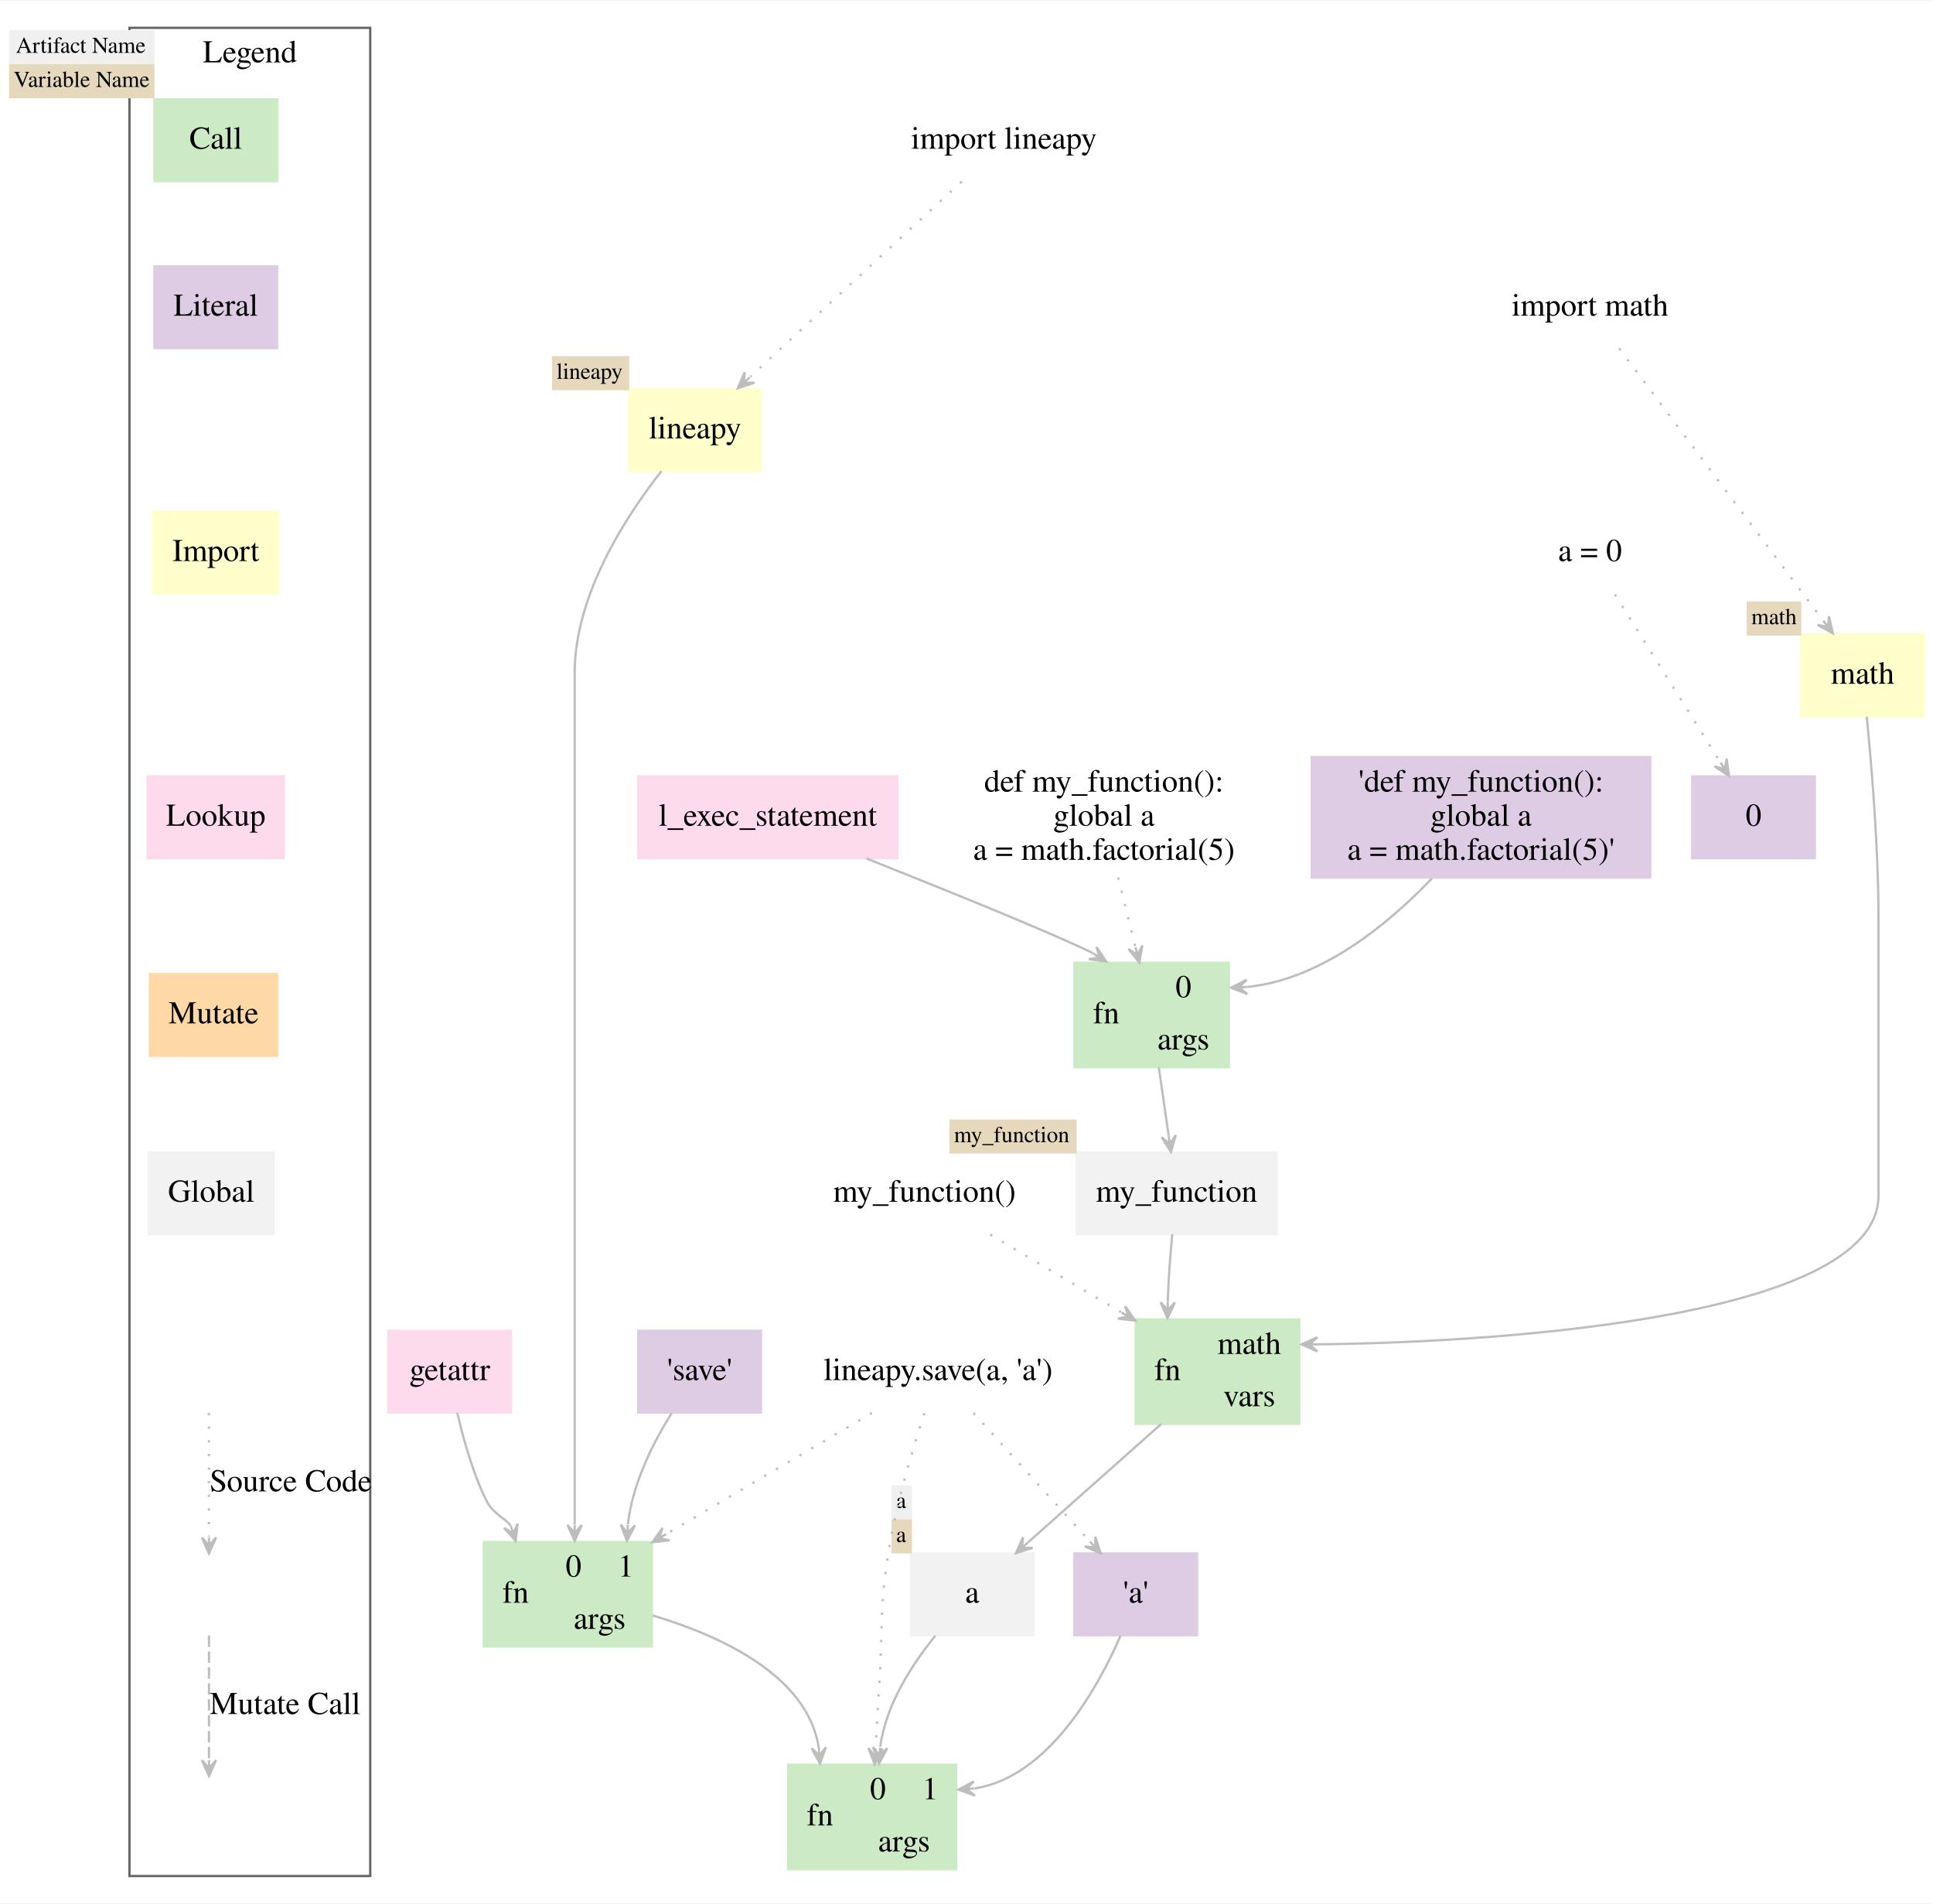
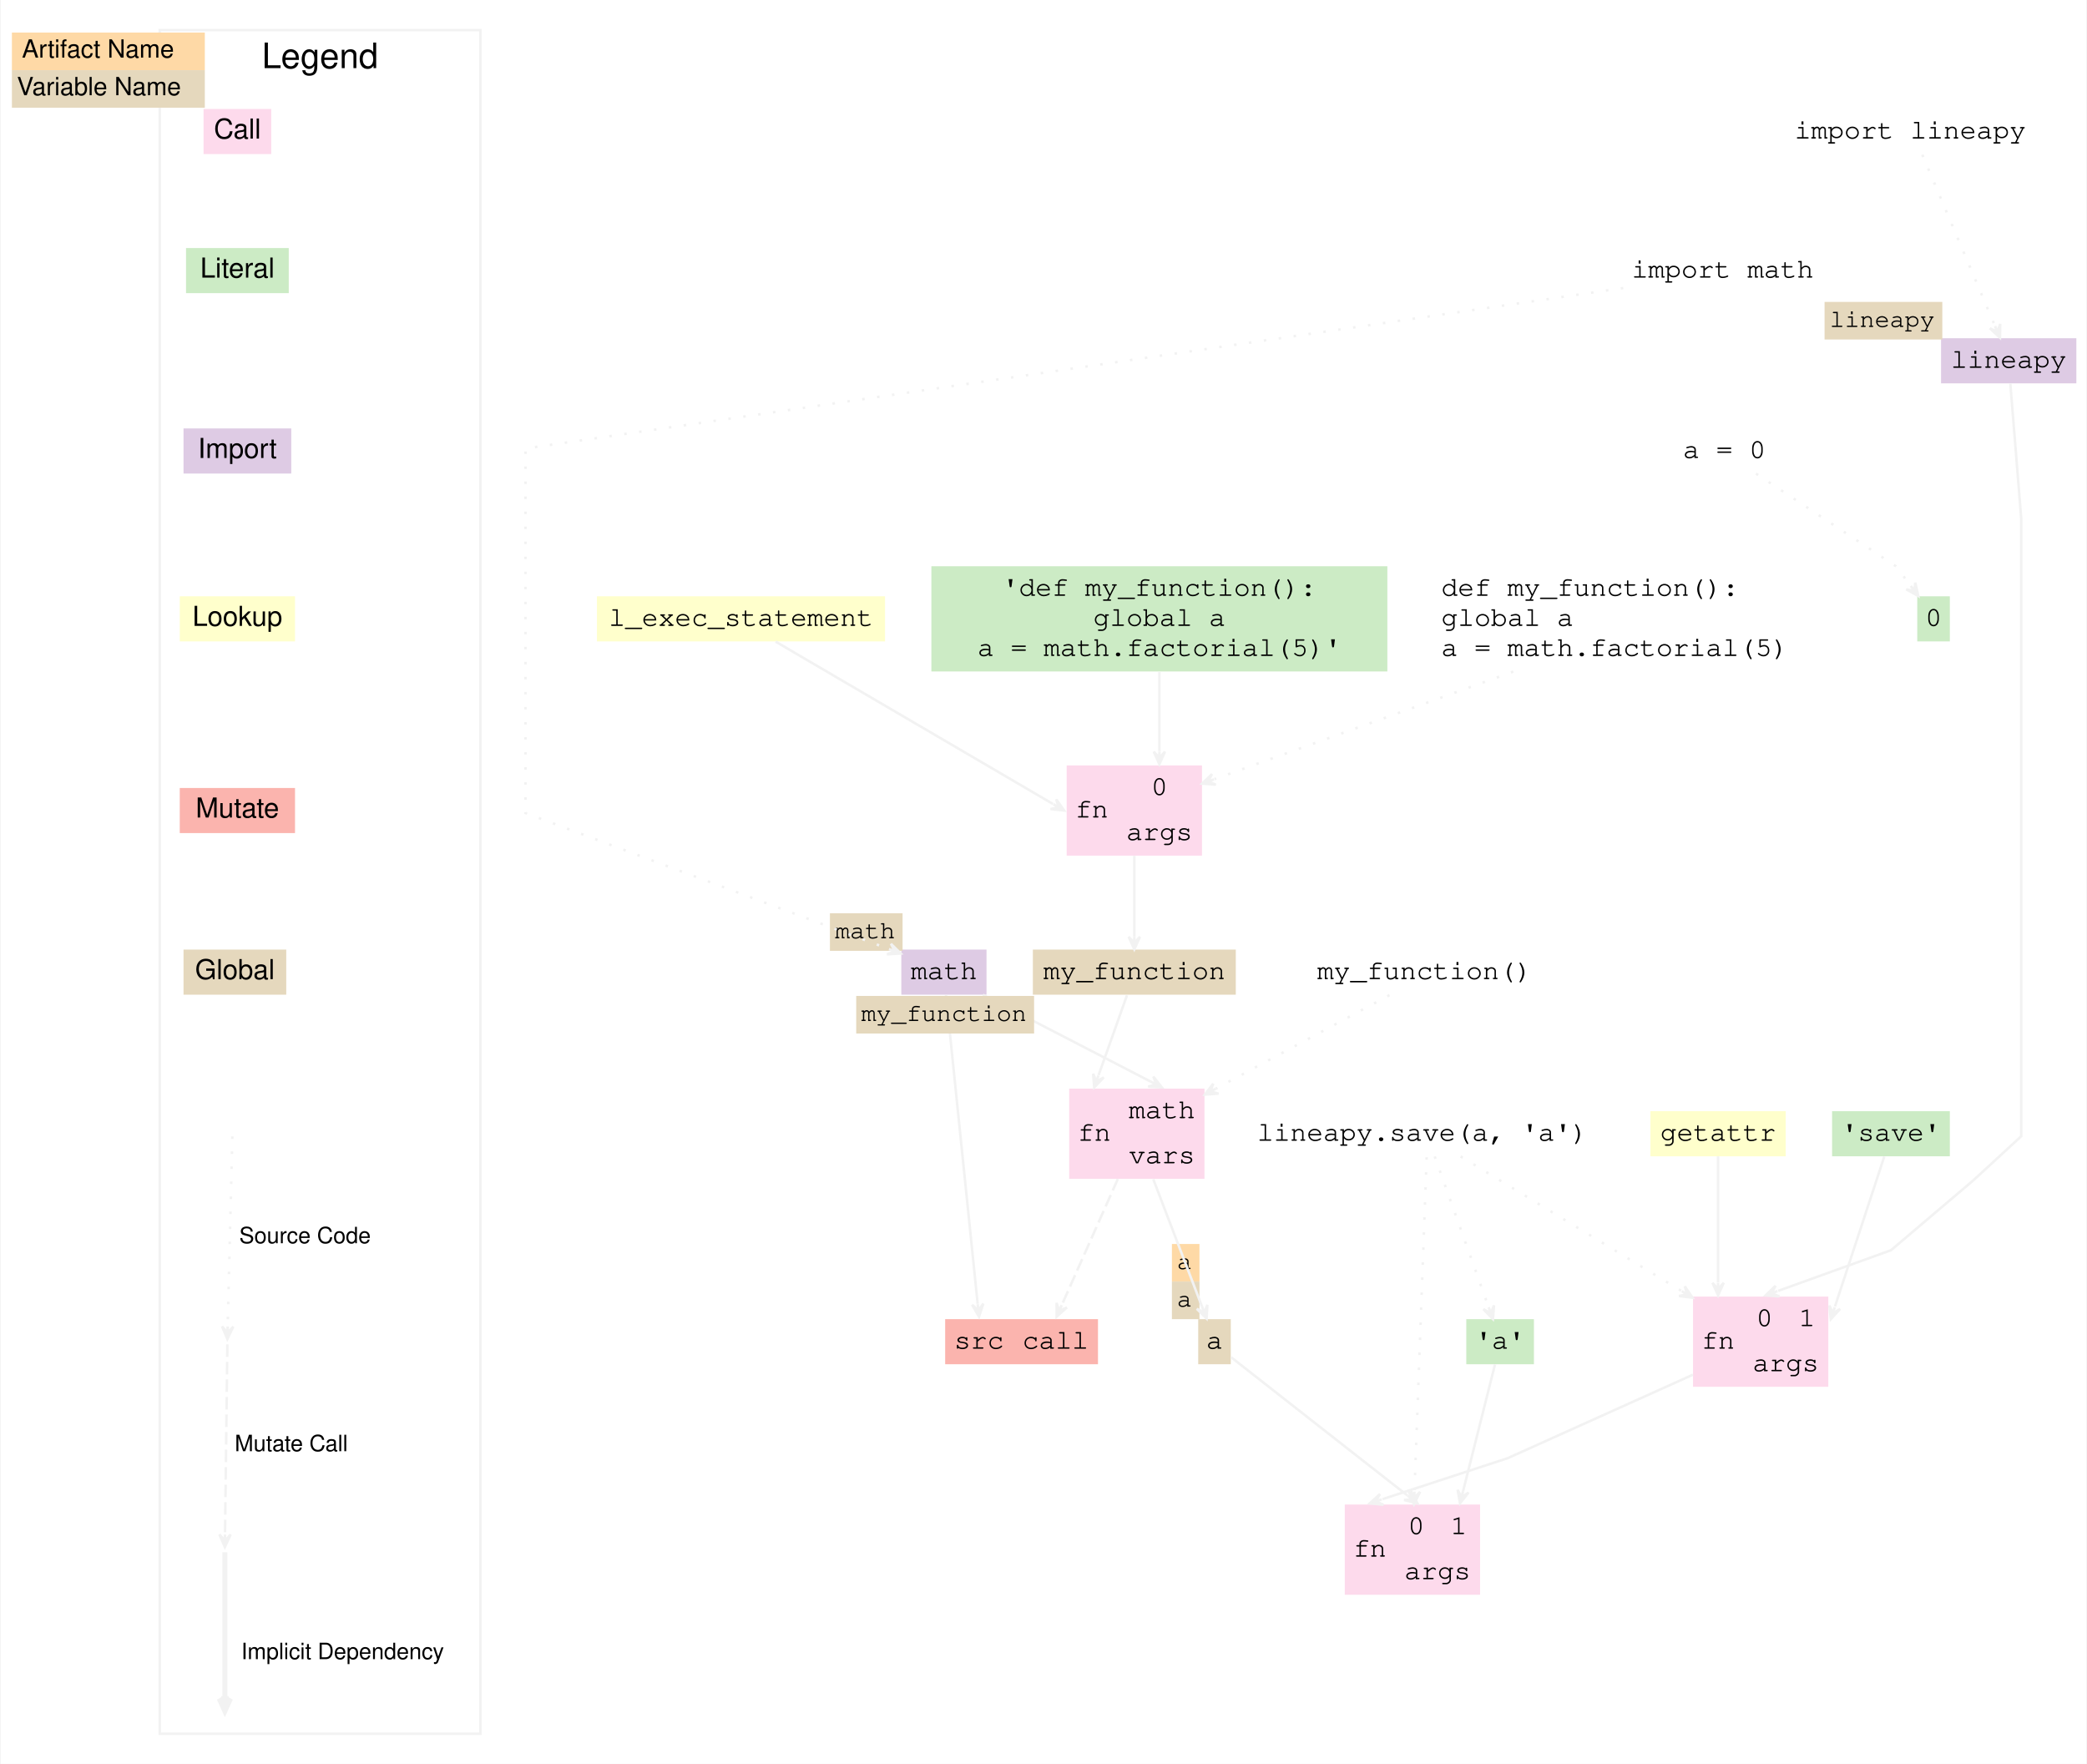
- <svg xmlns="http://www.w3.org/2000/svg" width="851pt" height="838pt" viewBox="0.00 0.00 851.00 837.50">
-   <g id="graph0" class="graph" transform="scale(1 1) rotate(0) translate(4 833.5)">
-     <polygon fill="white" stroke="transparent" points="-4,4 -4,-833.5 847,-833.5 847,4 -4,4" />
-     <g id="clust1" class="cluster">
-       <polygon fill="none" stroke="#636363" points="53,-8 53,-821.5 159,-821.5 159,-8 53,-8" />
-       <text text-anchor="middle" x="106" y="-806.3" font-family="Times,serif" font-size="14.00">Legend</text>
-     </g>
-     <g id="node1" class="node">
-       <polygon fill="#ccebc5" stroke="#ccebc5" points="64,-754 64,-790 118,-790 118,-754 64,-754" />
-       <text text-anchor="middle" x="91" y="-768.3" font-family="Times,serif" font-size="14.00">Call</text>
-       <polygon fill="#f0f0f0" stroke="transparent" points="0,-805.5 0,-820.5 64,-820.5 64,-805.5 0,-805.5" />
-       <text text-anchor="start" x="3" y="-810.5" font-family="Times,serif" font-size="10.00">Artifact Name</text>
-       <polygon fill="#e5d8bd" stroke="transparent" points="0,-790.5 0,-805.5 64,-805.5 64,-790.5 0,-790.5" />
-       <text text-anchor="start" x="2" y="-795.5" font-family="Times,serif" font-size="10.00">Variable Name</text>
-     </g>
-     <g id="node2" class="node">
-       <polygon fill="#decbe4" stroke="#decbe4" points="118,-716.5 64,-716.5 64,-680.5 118,-680.5 118,-716.5" />
-       <text text-anchor="middle" x="91" y="-694.8" font-family="Times,serif" font-size="14.00">Literal</text>
-     </g>
-     <g id="node3" class="node">
-       <polygon fill="#ffffcc" stroke="#ffffcc" points="118.5,-608.5 63.5,-608.5 63.5,-572.5 118.5,-572.5 118.5,-608.5" />
-       <text text-anchor="middle" x="91" y="-586.8" font-family="Times,serif" font-size="14.00">Import</text>
-     </g>
-     <g id="node4" class="node">
-       <polygon fill="#fddaec" stroke="#fddaec" points="121,-492 61,-492 61,-456 121,-456 121,-492" />
-       <text text-anchor="middle" x="91" y="-470.3" font-family="Times,serif" font-size="14.00">Lookup</text>
-     </g>
-     <g id="node5" class="node">
-       <polygon fill="#fed9a6" stroke="#fed9a6" points="62,-369 62,-405 118,-405 118,-369 62,-369" />
-       <text text-anchor="middle" x="90" y="-383.3" font-family="Times,serif" font-size="14.00">Mutate</text>
-     </g>
-     <g id="node6" class="node">
-       <polygon fill="#f2f2f2" stroke="#f2f2f2" points="116.5,-326.5 61.5,-326.5 61.5,-290.5 116.5,-290.5 116.5,-326.5" />
-       <text text-anchor="middle" x="89" y="-304.8" font-family="Times,serif" font-size="14.00">Global</text>
-     </g>
-     <g id="edge7" class="edge">
-       <path fill="none" stroke="#bdbdbd" stroke-dasharray="1,5" d="M88,-211.84C88,-196.68 88,-174.42 88,-157.41" />
-       <polygon fill="#bdbdbd" stroke="#bdbdbd" points="88,-150.01 91.15,-157.01 88,-153.51 88,-157.01 88,-157.01 88,-157.01 88,-153.51 84.85,-157.01 88,-150.01 88,-150.01" />
-       <text text-anchor="middle" x="124" y="-177.3" font-family="Times,serif" font-size="14.00">Source Code</text>
-     </g>
-     <g id="edge8" class="edge">
-       <path fill="none" stroke="#bdbdbd" stroke-dasharray="5,2" d="M88,-113.84C88,-98.68 88,-76.42 88,-59.41" />
-       <polygon fill="#bdbdbd" stroke="#bdbdbd" points="88,-52.01 91.15,-59.01 88,-55.51 88,-59.01 88,-59.01 88,-59.01 88,-55.51 84.85,-59.01 88,-52.01 88,-52.01" />
-       <text text-anchor="middle" x="121.5" y="-79.3" font-family="Times,serif" font-size="14.00">Mutate Call</text>
-     </g>
-     <g id="node10" class="node">
-       <polygon fill="#ffffcc" stroke="#ffffcc" points="331,-662.5 273,-662.5 273,-626.5 331,-626.5 331,-662.5" />
-       <text text-anchor="middle" x="302" y="-640.8" font-family="Times,serif" font-size="14.00">lineapy</text>
-       <polygon fill="#e5d8bd" stroke="transparent" points="239,-662 239,-677 273,-677 273,-662 239,-662" />
-       <text text-anchor="start" x="241" y="-667" font-family="Times,serif" font-size="10.00">lineapy</text>
-     </g>
-     <g id="node22" class="node">
-       <polygon fill="#ccebc5" stroke="#ccebc5" points="209,-109 209,-155 283,-155 283,-109 209,-109" />
-       <text text-anchor="middle" x="223" y="-128.3" font-family="Times,serif" font-size="14.00">fn</text>
-       <polyline fill="none" stroke="#ccebc5" points="237,-109 237,-155 " />
-       <text text-anchor="middle" x="248.5" y="-139.8" font-family="Times,serif" font-size="14.00">0</text>
-       <polyline fill="none" stroke="#ccebc5" points="260,-132 260,-155 " />
-       <text text-anchor="middle" x="271.5" y="-139.8" font-family="Times,serif" font-size="14.00">1</text>
-       <polyline fill="none" stroke="#ccebc5" points="237,-132 283,-132 " />
-       <text text-anchor="middle" x="260" y="-116.8" font-family="Times,serif" font-size="14.00">args</text>
-     </g>
-     <g id="edge16" class="edge">
-       <path fill="none" stroke="#bdbdbd" d="M287.24,-626.43C271.55,-606.5 249,-571.86 249,-537.5 249,-537.5 249,-537.5 249,-229 249,-198.89 249,-189.59 249,-162.73" />
-       <polygon fill="#bdbdbd" stroke="#bdbdbd" points="249,-155.5 252.15,-162.5 249,-159 249,-162.5 249,-162.5 249,-162.5 249,-159 245.85,-162.5 249,-155.5 249,-155.5" />
-     </g>
-     <g id="node11" class="node">
-       <polygon fill="#ffffcc" stroke="#ffffcc" points="843,-554.5 789,-554.5 789,-518.5 843,-518.5 843,-554.5" />
-       <text text-anchor="middle" x="816" y="-532.8" font-family="Times,serif" font-size="14.00">math</text>
-       <polygon fill="#e5d8bd" stroke="transparent" points="765,-554 765,-569 789,-569 789,-554 765,-554" />
-       <text text-anchor="start" x="767" y="-559" font-family="Times,serif" font-size="10.00">math</text>
-     </g>
-     <g id="node18" class="node">
-       <polygon fill="#ccebc5" stroke="#ccebc5" points="496,-207 496,-253 568,-253 568,-207 496,-207" />
-       <text text-anchor="middle" x="510" y="-226.3" font-family="Times,serif" font-size="14.00">fn</text>
-       <polyline fill="none" stroke="#ccebc5" points="524,-207 524,-253 " />
-       <text text-anchor="middle" x="546" y="-237.8" font-family="Times,serif" font-size="14.00">math</text>
-       <polyline fill="none" stroke="#ccebc5" points="524,-230 568,-230 " />
-       <text text-anchor="middle" x="546" y="-214.8" font-family="Times,serif" font-size="14.00">vars</text>
-     </g>
-     <g id="edge14" class="edge">
-       <path fill="none" stroke="#bdbdbd" d="M817.84,-518.26C819.91,-497.31 823,-460.85 823,-429.5 823,-429.5 823,-429.5 823,-307.5 823,-251.37 641.55,-242.61 576.04,-242.03" />
-       <polygon fill="#bdbdbd" stroke="#bdbdbd" points="569,-242 576.01,-238.88 572.5,-242.02 576,-242.03 576,-242.03 576,-242.03 572.5,-242.02 575.99,-245.18 569,-242 569,-242" />
-     </g>
-     <g id="node12" class="node">
-       <polygon fill="#decbe4" stroke="#decbe4" points="795,-492 741,-492 741,-456 795,-456 795,-492" />
-       <text text-anchor="middle" x="768" y="-470.3" font-family="Times,serif" font-size="14.00">0</text>
-     </g>
-     <g id="node13" class="node">
-       <polygon fill="#fddaec" stroke="#fddaec" points="391,-492 277,-492 277,-456 391,-456 391,-492" />
-       <text text-anchor="middle" x="334" y="-470.3" font-family="Times,serif" font-size="14.00">l_exec_statement</text>
-     </g>
-     <g id="node16" class="node">
-       <polygon fill="#ccebc5" stroke="#ccebc5" points="469,-364 469,-410 537,-410 537,-364 469,-364" />
-       <text text-anchor="middle" x="483" y="-383.3" font-family="Times,serif" font-size="14.00">fn</text>
-       <polyline fill="none" stroke="#ccebc5" points="497,-364 497,-410 " />
-       <text text-anchor="middle" x="517" y="-394.8" font-family="Times,serif" font-size="14.00">0</text>
-       <polyline fill="none" stroke="#ccebc5" points="497,-387 537,-387 " />
-       <text text-anchor="middle" x="517" y="-371.8" font-family="Times,serif" font-size="14.00">args</text>
-     </g>
-     <g id="edge10" class="edge">
-       <path fill="none" stroke="#bdbdbd" d="M377.5,-455.86C413.23,-441.65 460.55,-422.49 477.03,-414.26" />
-       <polygon fill="#bdbdbd" stroke="#bdbdbd" points="483,-410.5 478.76,-416.9 480.04,-412.37 477.08,-414.23 477.08,-414.23 477.08,-414.23 480.04,-412.37 475.4,-411.56 483,-410.5 483,-410.5" />
-     </g>
-     <g id="node14" class="node">
-       <polygon fill="#decbe4" stroke="#decbe4" points="722.5,-500.5 573.5,-500.5 573.5,-447.5 722.5,-447.5 722.5,-500.5" />
-       <text text-anchor="middle" x="648" y="-485.3" font-family="Times,serif" font-size="14.00">'def my_function():</text>
-       <text text-anchor="middle" x="648" y="-470.3" font-family="Times,serif" font-size="14.00">    global a</text>
-       <text text-anchor="middle" x="648" y="-455.3" font-family="Times,serif" font-size="14.00">    a = math.factorial(5)'</text>
-     </g>
-     <g id="edge11" class="edge">
-       <path fill="none" stroke="#bdbdbd" d="M626.41,-447.12C607.4,-427.2 577.72,-402.53 545.02,-399.34" />
-       <polygon fill="#bdbdbd" stroke="#bdbdbd" points="538,-399 545.15,-396.2 541.5,-399.17 544.99,-399.34 544.99,-399.34 544.99,-399.34 541.5,-399.17 544.84,-402.49 538,-399 538,-399" />
-     </g>
-     <g id="node15" class="node">
-       <polygon fill="#f2f2f2" stroke="#f2f2f2" points="558,-326.5 470,-326.5 470,-290.5 558,-290.5 558,-326.5" />
-       <text text-anchor="middle" x="514" y="-304.8" font-family="Times,serif" font-size="14.00">my_function</text>
-       <polygon fill="#e5d8bd" stroke="transparent" points="414,-326 414,-341 470,-341 470,-326 414,-326" />
-       <text text-anchor="start" x="416" y="-331" font-family="Times,serif" font-size="10.00">my_function</text>
-     </g>
-     <g id="edge13" class="edge">
-       <path fill="none" stroke="#bdbdbd" d="M512.09,-290.5C511.26,-281.87 510.4,-271.03 510.1,-260.61" />
-       <polygon fill="#bdbdbd" stroke="#bdbdbd" points="510,-253.5 513.25,-260.45 510.05,-257 510.1,-260.5 510.1,-260.5 510.1,-260.5 510.05,-257 506.95,-260.55 510,-253.5 510,-253.5" />
-     </g>
-     <g id="edge9" class="edge">
-       <path fill="none" stroke="#bdbdbd" d="M506.18,-363.87C507.54,-354.45 509.12,-343.43 510.51,-333.78" />
-       <polygon fill="#bdbdbd" stroke="#bdbdbd" points="511.52,-326.72 513.65,-334.1 511.03,-330.18 510.53,-333.65 510.53,-333.65 510.53,-333.65 511.03,-330.18 507.41,-333.2 511.52,-326.72 511.52,-326.72" />
-     </g>
-     <g id="node17" class="node">
-       <polygon fill="#f2f2f2" stroke="#f2f2f2" points="451,-150 397,-150 397,-114 451,-114 451,-150" />
-       <text text-anchor="middle" x="424" y="-128.3" font-family="Times,serif" font-size="14.00">a</text>
-       <polygon fill="#f0f0f0" stroke="transparent" points="388.5,-165 388.5,-180 397.5,-180 397.5,-165 388.5,-165" />
-       <text text-anchor="start" x="390.5" y="-170" font-family="Times,serif" font-size="10.00">a</text>
-       <polygon fill="#e5d8bd" stroke="transparent" points="388.5,-150 388.5,-165 397.5,-165 397.5,-150 388.5,-150" />
-       <text text-anchor="start" x="390.5" y="-155" font-family="Times,serif" font-size="10.00">a</text>
-     </g>
-     <g id="node23" class="node">
-       <polygon fill="#ccebc5" stroke="#ccebc5" points="343,-11 343,-57 417,-57 417,-11 343,-11" />
-       <text text-anchor="middle" x="357" y="-30.3" font-family="Times,serif" font-size="14.00">fn</text>
-       <polyline fill="none" stroke="#ccebc5" points="371,-11 371,-57 " />
-       <text text-anchor="middle" x="382.5" y="-41.8" font-family="Times,serif" font-size="14.00">0</text>
-       <polyline fill="none" stroke="#ccebc5" points="394,-34 394,-57 " />
-       <text text-anchor="middle" x="405.5" y="-41.8" font-family="Times,serif" font-size="14.00">1</text>
-       <polyline fill="none" stroke="#ccebc5" points="371,-34 417,-34 " />
-       <text text-anchor="middle" x="394" y="-18.8" font-family="Times,serif" font-size="14.00">args</text>
-     </g>
-     <g id="edge19" class="edge">
-       <path fill="none" stroke="#bdbdbd" d="M407.8,-113.77C397.68,-101.38 386.1,-83.64 383.52,-64.97" />
-       <polygon fill="#bdbdbd" stroke="#bdbdbd" points="383,-57.5 386.63,-64.26 383.25,-60.99 383.49,-64.48 383.49,-64.48 383.49,-64.48 383.25,-60.99 380.35,-64.7 383,-57.5 383,-57.5" />
-     </g>
-     <g id="edge12" class="edge">
-       <path fill="none" stroke="#bdbdbd" d="M507.22,-206.98C489.61,-191.32 466.07,-170.4 448.52,-154.8" />
-       <polygon fill="#bdbdbd" stroke="#bdbdbd" points="443.28,-150.14 450.61,-152.43 445.9,-152.46 448.51,-154.79 448.51,-154.79 448.51,-154.79 445.9,-152.46 446.42,-157.14 443.28,-150.14 443.28,-150.14" />
-     </g>
-     <g id="node19" class="node">
-       <polygon fill="#decbe4" stroke="#decbe4" points="523,-150 469,-150 469,-114 523,-114 523,-150" />
-       <text text-anchor="middle" x="496" y="-128.3" font-family="Times,serif" font-size="14.00">'a'</text>
-     </g>
-     <g id="edge20" class="edge">
-       <path fill="none" stroke="#bdbdbd" d="M489.35,-113.8C479.22,-90.61 457.59,-51.63 425.1,-46.55" />
-       <polygon fill="#bdbdbd" stroke="#bdbdbd" points="418,-46 425.22,-43.4 421.49,-46.27 424.98,-46.54 424.98,-46.54 424.98,-46.54 421.49,-46.27 424.74,-49.68 418,-46 418,-46" />
-     </g>
-     <g id="node20" class="node">
-       <polygon fill="#fddaec" stroke="#fddaec" points="221,-248 167,-248 167,-212 221,-212 221,-248" />
-       <text text-anchor="middle" x="194" y="-226.3" font-family="Times,serif" font-size="14.00">getattr</text>
-     </g>
-     <g id="edge15" class="edge">
-       <path fill="none" stroke="#bdbdbd" d="M197.32,-211.93C199.89,-200.66 204.03,-185.76 210,-173.5 212.97,-167.4 218,-165.84 220.85,-162.26" />
-       <polygon fill="#bdbdbd" stroke="#bdbdbd" points="223,-155.5 223.89,-163.12 221.94,-158.84 220.88,-162.17 220.88,-162.17 220.88,-162.17 221.94,-158.84 217.88,-161.22 223,-155.5 223,-155.5" />
-     </g>
-     <g id="node21" class="node">
-       <polygon fill="#decbe4" stroke="#decbe4" points="331,-248 277,-248 277,-212 331,-212 331,-248" />
-       <text text-anchor="middle" x="304" y="-226.3" font-family="Times,serif" font-size="14.00">'save'</text>
-     </g>
-     <g id="edge17" class="edge">
-       <path fill="none" stroke="#bdbdbd" d="M291.72,-211.79C283.75,-199.13 274.48,-181 272.42,-162.76" />
-       <polygon fill="#bdbdbd" stroke="#bdbdbd" points="272,-155.5 275.55,-162.31 272.2,-158.99 272.41,-162.49 272.41,-162.49 272.41,-162.49 272.2,-158.99 269.26,-162.67 272,-155.5 272,-155.5" />
-     </g>
-     <g id="edge18" class="edge">
-       <path fill="none" stroke="#bdbdbd" d="M283.27,-122.71C313.38,-113.73 351.53,-96.21 356.47,-64.49" />
-       <polygon fill="#bdbdbd" stroke="#bdbdbd" points="357,-57.5 359.61,-64.72 356.73,-60.99 356.47,-64.48 356.47,-64.48 356.47,-64.48 356.73,-60.99 353.33,-64.24 357,-57.5 357,-57.5" />
-     </g>
-     <g id="node24" class="node">
-       <text text-anchor="middle" x="438" y="-768.3" font-family="Times,serif" font-size="14.00">import lineapy</text>
-     </g>
-     <g id="edge21" class="edge">
-       <path fill="none" stroke="#bdbdbd" stroke-dasharray="1,5" d="M419.37,-753.81C395.2,-731.5 352.95,-692.52 326.28,-667.9" />
-       <polygon fill="#bdbdbd" stroke="#bdbdbd" points="320.84,-662.88 328.12,-665.31 323.41,-665.26 325.98,-667.63 325.98,-667.63 325.98,-667.63 323.41,-665.26 323.84,-669.94 320.84,-662.88 320.84,-662.88" />
-     </g>
-     <g id="node25" class="node">
-       <text text-anchor="middle" x="696" y="-694.8" font-family="Times,serif" font-size="14.00">import math</text>
-     </g>
-     <g id="edge23" class="edge">
-       <path fill="none" stroke="#bdbdbd" stroke-dasharray="1,5" d="M708.84,-680.38C730.47,-651.54 774.19,-593.25 798.57,-560.74" />
-       <polygon fill="#bdbdbd" stroke="#bdbdbd" points="802.89,-554.98 801.21,-562.47 800.79,-557.78 798.69,-560.58 798.69,-560.58 798.69,-560.58 800.79,-557.78 796.17,-558.69 802.89,-554.98 802.89,-554.98" />
-     </g>
-     <g id="node26" class="node">
-       <text text-anchor="middle" x="696" y="-586.8" font-family="Times,serif" font-size="14.00">a = 0</text>
-     </g>
-     <g id="edge25" class="edge">
-       <path fill="none" stroke="#bdbdbd" stroke-dasharray="1,5" d="M706.94,-572.11C719.32,-552.41 739.57,-520.21 753.33,-498.33" />
-       <polygon fill="#bdbdbd" stroke="#bdbdbd" points="757.2,-492.18 756.14,-499.78 755.33,-495.14 753.47,-498.1 753.47,-498.1 753.47,-498.1 755.33,-495.14 750.8,-496.43 757.2,-492.18 757.2,-492.18" />
-     </g>
-     <g id="node27" class="node">
-       <text text-anchor="middle" x="482" y="-485.3" font-family="Times,serif" font-size="14.00">def my_function():</text>
-       <text text-anchor="middle" x="482" y="-470.3" font-family="Times,serif" font-size="14.00">    global a</text>
-       <text text-anchor="middle" x="482" y="-455.3" font-family="Times,serif" font-size="14.00">    a = math.factorial(5)</text>
-     </g>
-     <g id="edge27" class="edge">
-       <path fill="none" stroke="#bdbdbd" stroke-dasharray="1,5" d="M488.3,-447.5C490.67,-437.9 493.39,-426.91 495.83,-417.01" />
-       <polygon fill="#bdbdbd" stroke="#bdbdbd" points="497.56,-410.03 498.94,-417.58 496.72,-413.43 495.88,-416.83 495.88,-416.83 495.88,-416.83 496.72,-413.43 492.82,-416.07 497.56,-410.03 497.56,-410.03" />
-     </g>
-     <g id="node28" class="node">
-       <text text-anchor="middle" x="403" y="-304.8" font-family="Times,serif" font-size="14.00">my_function()</text>
-     </g>
-     <g id="edge29" class="edge">
-       <path fill="none" stroke="#bdbdbd" stroke-dasharray="1,5" d="M431.95,-290.33C448.9,-280.28 470.62,-267.4 489.48,-256.21" />
-       <polygon fill="#bdbdbd" stroke="#bdbdbd" points="495.76,-252.49 491.35,-258.77 492.75,-254.28 489.74,-256.06 489.74,-256.06 489.74,-256.06 492.75,-254.28 488.13,-253.35 495.76,-252.49 495.76,-252.49" />
-     </g>
-     <g id="node29" class="node">
-       <text text-anchor="middle" x="409" y="-226.3" font-family="Times,serif" font-size="14.00">lineapy.save(a, 'a')</text>
-     </g>
-     <g id="edge31" class="edge">
-       <path fill="none" stroke="#bdbdbd" stroke-dasharray="1,5" d="M424.55,-211.84C438.78,-196.14 459.93,-172.81 475.52,-155.6" />
-       <polygon fill="#bdbdbd" stroke="#bdbdbd" points="480.58,-150.01 478.21,-157.32 478.23,-152.61 475.88,-155.2 475.88,-155.2 475.88,-155.2 478.23,-152.61 473.55,-153.09 480.58,-150.01 480.58,-150.01" />
-     </g>
-     <g id="edge32" class="edge">
-       <path fill="none" stroke="#bdbdbd" stroke-dasharray="1,5" d="M379.86,-211.84C354.74,-197.05 318.13,-175.48 289.54,-158.64" />
-       <polygon fill="#bdbdbd" stroke="#bdbdbd" points="283.2,-154.91 290.83,-155.75 286.21,-156.68 289.23,-158.46 289.23,-158.46 289.23,-158.46 286.21,-156.68 287.63,-161.17 283.2,-154.91 283.2,-154.91" />
-     </g>
-     <g id="edge33" class="edge">
-       <path fill="none" stroke="#bdbdbd" stroke-dasharray="1,5" d="M402.99,-211.71C398.12,-196.96 391.52,-175.09 388,-155.5 382.88,-126.98 384.89,-119.41 383,-90.5 382.44,-82.01 381.92,-72.78 381.46,-64.34" />
-       <polygon fill="#bdbdbd" stroke="#bdbdbd" points="381.08,-57.15 384.6,-63.98 381.27,-60.65 381.45,-64.14 381.45,-64.14 381.45,-64.14 381.27,-60.65 378.3,-64.31 381.08,-57.15 381.08,-57.15" />
+ <svg xmlns="http://www.w3.org/2000/svg" width="833pt" height="704pt" viewBox="0 0 832.5 704">
+   <g class="graph" transform="scale(1) translate(4 700)">
+     <polygon points="-4 4 -4 -700 828.5 -700 828.5 4" fill="#fff" stroke="transparent" />
+     <g class="cluster">
+       <polygon points="59.5 -8 59.5 -688 187.5 -688 187.5 -8" fill="none" stroke="#f2f2f2" />
+       <text x="123.5" y="-672.8" font-family="Helvetica,sans-Serif" font-size="14" text-anchor="middle">Legend</text>
+     </g>
+     <g class="node">
+       <polygon points="77 -638.5 77 -656.5 104 -656.5 104 -638.5" fill="#fddaec" stroke="#f2f2f2" stroke-width="0" />
+       <text x="90.5" y="-644.7" fill="#000000" font-family="Helvetica,sans-Serif" font-size="11" text-anchor="middle">Call</text>
+       <polygon points="0.5 -672 0.5 -687 77.5 -687 77.5 -672" fill="#fed9a6" stroke="transparent" />
+       <text x="4.5" y="-677" fill="#000000" font-family="Helvetica,sans-Serif" font-size="10">Artifact Name</text>
+       <polygon points="0.5 -657 0.5 -672 77.5 -672 77.5 -657" fill="#e5d8bd" stroke="transparent" />
+       <text x="2.5" y="-662" fill="#000000" font-family="Helvetica,sans-Serif" font-size="10">Variable Name</text>
+       <polygon points="111 -601 70 -601 70 -583 111 -583" fill="#ccebc5" stroke="#f2f2f2" stroke-width="0" />
+       <text x="90.5" y="-589.2" fill="#000000" font-family="Helvetica,sans-Serif" font-size="11" text-anchor="middle">Literal</text>
+       <polygon points="112 -529 69 -529 69 -511 112 -511" fill="#decbe4" stroke="#f2f2f2" stroke-width="0" />
+       <text x="90.5" y="-517.2" fill="#000000" font-family="Helvetica,sans-Serif" font-size="11" text-anchor="middle">Import</text>
+       <polygon points="113.5 -462 67.5 -462 67.5 -444 113.5 -444" fill="#ffc" stroke="#f2f2f2" stroke-width="0" />
+       <text x="90.5" y="-450.2" fill="#000000" font-family="Helvetica,sans-Serif" font-size="11" text-anchor="middle">Lookup</text>
+       <polygon points="67.5 -367.5 67.5 -385.5 113.5 -385.5 113.5 -367.5" fill="#fbb4ae" stroke="#f2f2f2" stroke-width="0" />
+       <text x="90.5" y="-373.7" fill="#000000" font-family="Helvetica,sans-Serif" font-size="11" text-anchor="middle">Mutate</text>
+       <polygon points="110 -321 69 -321 69 -303 110 -303" fill="#e5d8bd" stroke="#f2f2f2" stroke-width="0" />
+       <text x="89.5" y="-309.2" fill="#000000" font-family="Helvetica,sans-Serif" font-size="11" text-anchor="middle">Global</text>
+     </g>
+     <g class="edge">
+       <path d="m88.5-246.44c-0.05 2.05-1.42 57.54-1.86 75.43" fill="none" stroke="#f2f2f2" stroke-dasharray="1,5" />
+       <polygon points="86.5 -165.56 88.87 -170.5 86.56 -168.06 86.62 -170.56 86.62 -170.56 86.62 -170.56 86.56 -168.06 84.38 -170.61 86.5 -165.56" fill="#f2f2f2" stroke="#f2f2f2" />
+       <text x="117.5" y="-203.8" font-family="Helvetica,sans-Serif" font-size="9" text-anchor="middle">Source Code</text>
+       <path d="m86.5-163.44c-0.03 2.05-0.71 57.54-0.93 75.43" fill="none" stroke="#f2f2f2" stroke-dasharray="5,2" />
+       <polygon points="85.5 -82.56 87.81 -87.53 85.53 -85.06 85.56 -87.56 85.56 -87.56 85.56 -87.56 85.53 -85.06 83.31 -87.58 85.5 -82.56" fill="#f2f2f2" stroke="#f2f2f2" />
+       <text x="112" y="-120.8" font-family="Helvetica,sans-Serif" font-size="9" text-anchor="middle">Mutate Call</text>
+       <path d="m85.5-80.45v58.33" fill="none" stroke="#f2f2f2" stroke-width="2" />
+       <polygon points="85.5 -17.04 87.75 -22.04 86 -19.54 86 -22.04 85.5 -22.04 85 -22.04 85 -19.54 83.25 -22.04 85.5 -17.04" fill="#f2f2f2" stroke="#f2f2f2" stroke-width="2" />
+       <text x="132.5" y="-37.8" font-family="Helvetica,sans-Serif" font-size="9" text-anchor="middle">Implicit Dependency</text>
+     </g>
+     <g class="node">
+       <polygon points="824.5 -565 770.5 -565 770.5 -547 824.5 -547" fill="#decbe4" stroke="#f2f2f2" stroke-width="0" />
+       <text x="797.5" y="-553.2" fill="#000000" font-family="Courier,monospace" font-size="11" text-anchor="middle">lineapy</text>
+       <polygon points="724 -564.5 724 -579.5 771 -579.5 771 -564.5" fill="#e5d8bd" stroke="transparent" />
+       <text x="726" y="-569.5" fill="#000000" font-family="Courier,monospace" font-size="10">lineapy</text>
+       <polygon points="671.5 -146.5 671.5 -182.5 725.5 -182.5 725.5 -146.5" fill="#fddaec" stroke="#f2f2f2" stroke-width="0" />
+       <text x="681.5" y="-161.7" fill="#000000" font-family="Courier,monospace" font-size="11" text-anchor="middle">fn</text>
+       <polyline points="691.5 -146.5 691.5 -182.5" fill="none" stroke="#f2f2f2" stroke-width="0" />
+       <text x="700" y="-170.7" fill="#000000" font-family="Courier,monospace" font-size="11" text-anchor="middle">0</text>
+       <polyline points="708.5 -164.5 708.5 -182.5" fill="none" stroke="#f2f2f2" stroke-width="0" />
+       <text x="717" y="-170.7" fill="#000000" font-family="Courier,monospace" font-size="11" text-anchor="middle">1</text>
+       <polyline points="691.5 -164.5 725.5 -164.5" fill="none" stroke="#f2f2f2" stroke-width="0" />
+       <text x="708.5" y="-152.7" fill="#000000" font-family="Courier,monospace" font-size="11" text-anchor="middle">args</text>
+     </g>
+     <g class="edge" stroke="#f2f2f2">
+       <path d="m798.15-546.89c1.36 16.8 4.35 53.89 4.35 53.89v246.5l-19 17.5-33 28s-32.38 11.66-45.02 16.21" fill="none" />
+       <polygon points="700.5 -183 705.97 -182.58 702.85 -183.85 705.2 -184.69 705.2 -184.69 705.2 -184.69 702.85 -183.85 704.44 -186.81 700.5 -183" fill="#f2f2f2" />
+     </g>
+     <g class="node">
+       <polygon points="389.5 -321 355.5 -321 355.5 -303 389.5 -303" fill="#decbe4" stroke="#f2f2f2" stroke-width="0" />
+       <text x="372.5" y="-309.2" fill="#000000" font-family="Courier,monospace" font-size="11" text-anchor="middle">math</text>
+       <polygon points="327 -320.5 327 -335.5 356 -335.5 356 -320.5" fill="#e5d8bd" stroke="transparent" />
+       <text x="329" y="-325.5" fill="#000000" font-family="Courier,monospace" font-size="10">math</text>
+       <polygon points="373 -155.5 373 -173.5 434 -173.5 434 -155.5" fill="#fbb4ae" stroke="#f2f2f2" stroke-width="0" />
+       <text x="386.5" y="-161.7" fill="#000000" font-family="Courier,monospace" font-size="11" text-anchor="middle">src</text>
+       <polyline points="400 -155.5 400 -173.5" fill="none" stroke="#f2f2f2" stroke-width="0" />
+       <text x="417" y="-161.7" fill="#000000" font-family="Courier,monospace" font-size="11" text-anchor="middle">call</text>
+     </g>
+     <g class="edge" stroke="#f2f2f2">
+       <path d="m373.33-302.87c2.61 25.37 10.53 102.6 12.64 123.25" fill="none" />
+       <polygon points="386.5 -174.5 388.23 -179.7 386.24 -176.99 385.99 -179.47 385.99 -179.47 385.99 -179.47 386.24 -176.99 383.75 -179.24 386.5 -174.5" fill="#f2f2f2" />
+     </g>
+     <g class="node">
+       <polygon points="422.5 -229.5 422.5 -265.5 476.5 -265.5 476.5 -229.5" fill="#fddaec" stroke="#f2f2f2" stroke-width="0" />
+       <text x="432.5" y="-244.7" fill="#000000" font-family="Courier,monospace" font-size="11" text-anchor="middle">fn</text>
+       <polyline points="442.5 -229.5 442.5 -265.5" fill="none" stroke="#f2f2f2" stroke-width="0" />
+       <text x="459.5" y="-253.7" fill="#000000" font-family="Courier,monospace" font-size="11" text-anchor="middle">math</text>
+       <polyline points="442.5 -247.5 476.5 -247.5" fill="none" stroke="#f2f2f2" stroke-width="0" />
+       <text x="459.5" y="-235.7" fill="#000000" font-family="Courier,monospace" font-size="11" text-anchor="middle">vars</text>
+     </g>
+     <g class="edge" stroke="#f2f2f2">
+       <path d="m388.05-302.95c20.34 10.51 54.79 28.33 67 34.65" fill="none" />
+       <polygon points="459.5 -266 456.09 -270.3 457.28 -267.15 455.06 -268.3 455.06 -268.3 455.06 -268.3 457.28 -267.15 454.03 -266.3 459.5 -266" fill="#f2f2f2" />
+     </g>
+     <g class="node">
+       <polygon points="774 -462 761 -462 761 -444 774 -444" fill="#ccebc5" stroke="#f2f2f2" stroke-width="0" />
+       <text x="767.5" y="-450.2" fill="#000000" font-family="Courier,monospace" font-size="11" text-anchor="middle">0</text>
+       <polygon points="349 -462 234 -462 234 -444 349 -444" fill="#ffc" stroke="#f2f2f2" stroke-width="0" />
+       <text x="291.5" y="-450.2" fill="#000000" font-family="Courier,monospace" font-size="11" text-anchor="middle">l_exec_statement</text>
+       <polygon points="421.5 -358.5 421.5 -394.5 475.5 -394.5 475.5 -358.5" fill="#fddaec" stroke="#f2f2f2" stroke-width="0" />
+       <text x="431.5" y="-373.7" fill="#000000" font-family="Courier,monospace" font-size="11" text-anchor="middle">fn</text>
+       <polyline points="441.5 -358.5 441.5 -394.5" fill="none" stroke="#f2f2f2" stroke-width="0" />
+       <text x="458.5" y="-382.7" fill="#000000" font-family="Courier,monospace" font-size="11" text-anchor="middle">0</text>
+       <polyline points="441.5 -376.5 475.5 -376.5" fill="none" stroke="#f2f2f2" stroke-width="0" />
+       <text x="458.5" y="-364.7" fill="#000000" font-family="Courier,monospace" font-size="11" text-anchor="middle">args</text>
+     </g>
+     <g class="edge" stroke="#f2f2f2">
+       <path d="m305.31-443.92c28.59 16.74 93.11 54.5 110.69 64.79" fill="none" />
+       <polygon points="420.5 -376.5 417.32 -380.97 418.34 -377.76 416.18 -379.03 416.18 -379.03 416.18 -379.03 418.34 -377.76 415.05 -377.08 420.5 -376.5" fill="#f2f2f2" />
+     </g>
+     <g class="node">
+       <polygon points="549.5 -474 367.5 -474 367.5 -432 549.5 -432" fill="#ccebc5" stroke="#f2f2f2" stroke-width="0" />
+       <g fill="#000000" font-family="Courier,monospace" font-size="11" text-anchor="middle">
+         <text x="458.5" y="-462.2">'def my_function():</text>
+         <text x="458.5" y="-450.2">global a</text>
+         <text x="458.5" y="-438.2">a = math.factorial(5)'</text>
+       </g>
+     </g>
+     <g class="edge" stroke="#f2f2f2">
+       <path d="m458.5-431.74v31.52" fill="none" />
+       <polygon points="458.5 -395 460.75 -400 458.5 -397.5 458.5 -400 458.5 -400 458.5 -400 458.5 -397.5 456.25 -400 458.5 -395" fill="#f2f2f2" />
+     </g>
+     <g class="node">
+       <polygon points="489 -321 408 -321 408 -303 489 -303" fill="#e5d8bd" stroke="#f2f2f2" stroke-width="0" />
+       <text x="448.5" y="-309.2" fill="#000000" font-family="Courier,monospace" font-size="11" text-anchor="middle">my_function</text>
+       <polygon points="337.5 -287.5 337.5 -302.5 408.5 -302.5 408.5 -287.5" fill="#e5d8bd" stroke="transparent" />
+       <text x="339.5" y="-292.5" fill="#000000" font-family="Courier,monospace" font-size="10">my_function</text>
+     </g>
+     <g class="edge" stroke="#f2f2f2">
+       <path d="m445.57-302.75c-3.32 9.34-8.62 24.24-11.34 31.88" fill="none" />
+       <polygon points="432.5 -266 436.3 -269.96 433.34 -268.36 434.18 -270.71 434.18 -270.71 434.18 -270.71 433.34 -268.36 432.06 -271.46 432.5 -266" fill="#f2f2f2" />
+       <path d="m448.5-358.42v32.21" fill="none" />
+       <polygon points="448.5 -321.11 450.75 -326.11 448.5 -323.61 448.5 -326.11 448.5 -326.11 448.5 -326.11 448.5 -323.61 446.25 -326.11 448.5 -321.11" fill="#f2f2f2" />
+     </g>
+     <g class="node">
+       <polygon points="487 -173.5 474 -173.5 474 -155.5 487 -155.5" fill="#e5d8bd" stroke="#f2f2f2" stroke-width="0" />
+       <text x="480.5" y="-161.7" fill="#000000" font-family="Courier,monospace" font-size="11" text-anchor="middle">a</text>
+       <polygon points="463.5 -188.5 463.5 -203.5 474.5 -203.5 474.5 -188.5" fill="#fed9a6" stroke="transparent" />
+       <text x="465.5" y="-193.5" fill="#000000" font-family="Courier,monospace" font-size="10">a</text>
+       <polygon points="463.5 -173.5 463.5 -188.5 474.5 -188.5 474.5 -173.5" fill="#e5d8bd" stroke="transparent" />
+       <text x="465.5" y="-178.5" fill="#000000" font-family="Courier,monospace" font-size="10">a</text>
+       <polygon points="532.5 -63.5 532.5 -99.5 586.5 -99.5 586.5 -63.5" fill="#fddaec" stroke="#f2f2f2" stroke-width="0" />
+       <text x="542.5" y="-78.7" fill="#000000" font-family="Courier,monospace" font-size="11" text-anchor="middle">fn</text>
+       <polyline points="552.5 -63.5 552.5 -99.5" fill="none" stroke="#f2f2f2" stroke-width="0" />
+       <text x="561" y="-87.7" fill="#000000" font-family="Courier,monospace" font-size="11" text-anchor="middle">0</text>
+       <polyline points="569.5 -81.5 569.5 -99.5" fill="none" stroke="#f2f2f2" stroke-width="0" />
+       <text x="578" y="-87.7" fill="#000000" font-family="Courier,monospace" font-size="11" text-anchor="middle">1</text>
+       <polyline points="552.5 -81.5 586.5 -81.5" fill="none" stroke="#f2f2f2" stroke-width="0" />
+       <text x="569.5" y="-69.7" fill="#000000" font-family="Courier,monospace" font-size="11" text-anchor="middle">args</text>
+     </g>
+     <g class="edge" stroke="#f2f2f2">
+       <path d="m487.15-158.28c15.24 11.95 51.35 40.28 51.35 40.28s12.4 9.71 18.99 14.86" fill="none" />
+       <polygon points="561.5 -100 558.95 -104.85 559.53 -101.54 557.56 -103.08 557.56 -103.08 557.56 -103.08 559.53 -101.54 556.18 -101.31 561.5 -100" fill="#f2f2f2" />
+       <path d="m456.07-229.32c5.83 15.22 14.21 37.11 19.48 50.89" fill="none" />
+       <polygon points="477.34 -173.75 477.66 -179.22 476.45 -176.08 475.56 -178.42 475.56 -178.42 475.56 -178.42 476.45 -176.08 473.45 -177.62 477.34 -173.75" fill="#f2f2f2" />
+       <path d="m441.92-229.44c-7.32 16.47-17.93 40.33-22.36 50.29" fill="none" stroke-dasharray="5,2" />
+       <polygon points="417.5 -174.5 421.59 -178.16 418.52 -176.78 419.53 -179.07 419.53 -179.07 419.53 -179.07 418.52 -176.78 417.47 -179.98 417.5 -174.5" fill="#f2f2f2" />
+     </g>
+     <g class="node">
+       <polygon points="608 -173.5 581 -173.5 581 -155.5 608 -155.5" fill="#ccebc5" stroke="#f2f2f2" stroke-width="0" />
+       <text x="594.5" y="-161.7" fill="#000000" font-family="Courier,monospace" font-size="11" text-anchor="middle">'a'</text>
+     </g>
+     <g class="edge" stroke="#f2f2f2">
+       <path d="m592.47-155.46c-3.36 13.35-10 39.69-12.74 50.58" fill="none" />
+       <polygon points="578.5 -100 581.9 -104.3 579.11 -102.42 579.72 -104.85 579.72 -104.85 579.72 -104.85 579.11 -102.42 577.54 -105.4 578.5 -100" fill="#f2f2f2" />
+     </g>
+     <g class="node">
+       <polygon points="708.5 -256.5 654.5 -256.5 654.5 -238.5 708.5 -238.5" fill="#ffc" stroke="#f2f2f2" stroke-width="0" />
+       <text x="681.5" y="-244.7" fill="#000000" font-family="Courier,monospace" font-size="11" text-anchor="middle">getattr</text>
+     </g>
+     <g class="edge" stroke="#f2f2f2">
+       <path d="m681.5-238.46v50.24" fill="none" />
+       <polygon points="681.5 -183 683.75 -188 681.5 -185.5 681.5 -188 681.5 -188 681.5 -188 681.5 -185.5 679.25 -188 681.5 -183" fill="#f2f2f2" />
+     </g>
+     <g class="node">
+       <polygon points="774 -256.5 727 -256.5 727 -238.5 774 -238.5" fill="#ccebc5" stroke="#f2f2f2" stroke-width="0" />
+       <text x="750.5" y="-244.7" fill="#000000" font-family="Courier,monospace" font-size="11" text-anchor="middle">'save'</text>
+     </g>
+     <g class="edge" stroke="#f2f2f2">
+       <path d="m747.84-238.41c-4.98 15.15-15.57 47.37-19.67 59.84" fill="none" />
+       <polygon points="726.5 -173.5 730.2 -177.55 727.28 -175.87 728.06 -178.25 728.06 -178.25 728.06 -178.25 727.28 -175.87 725.92 -178.95 726.5 -173.5" fill="#f2f2f2" />
+       <path d="m671.43-151.31c-29.91 13.48-73.93 33.31-73.93 33.31s-36.31 11.88-49.92 16.34" fill="none" />
+       <polygon points="542.5 -100 547.95 -99.42 544.88 -100.78 547.25 -101.56 547.25 -101.56 547.25 -101.56 544.88 -100.78 546.55 -103.69 542.5 -100" fill="#f2f2f2" />
+     </g>
+     <g class="node">
+       <polygon points="810 -656.5 709 -656.5 709 -638.5 810 -638.5" fill="none" stroke="#000" stroke-width="0" />
+       <text x="712" y="-644.7" fill="#000000" font-family="Courier,monospace" font-size="11">import lineapy</text>
+     </g>
+     <g class="edge" stroke="#f2f2f2">
+       <path d="m763.01-638.24c6.61 15.58 20.99 49.44 28.93 68.15" fill="none" stroke-dasharray="1,5" />
+       <polygon points="794 -565.24 794.12 -570.72 793.02 -567.54 792.05 -569.84 792.05 -569.84 792.05 -569.84 793.02 -567.54 789.98 -568.96 794 -565.24" fill="#f2f2f2" />
+     </g>
+     <g class="node">
+       <polygon points="725 -601 644 -601 644 -583 725 -583" fill="none" stroke="#000" stroke-width="0" />
+       <text x="647" y="-589.2" fill="#000000" font-family="Courier,monospace" font-size="11">import math</text>
+     </g>
+     <g class="edge" stroke="#f2f2f2">
+       <path d="m643.66-585.03c-115.83 16.93-438.16 64.03-438.16 64.03v145.5s99.69 37.31 145.03 54.28" fill="none" stroke-dasharray="1,5" />
+       <polygon points="355.26 -319.45 351.36 -323.31 352.92 -320.33 350.57 -321.21 350.57 -321.21 350.57 -321.21 352.92 -320.33 349.79 -319.1 355.26 -319.45" fill="#f2f2f2" />
+     </g>
+     <g class="node">
+       <polygon points="704.5 -529 664.5 -529 664.5 -511 704.5 -511" fill="none" stroke="#000" stroke-width="0" />
+       <text x="667.5" y="-517.2" fill="#000000" font-family="Courier,monospace" font-size="11">a = 0</text>
+     </g>
+     <g class="edge" stroke="#f2f2f2">
+       <path d="m696.66-510.95c19.56 12.94 55.84 36.95 55.84 36.95s2.67 3.56 5.76 7.68" fill="none" stroke-dasharray="1,5" />
+       <polygon points="761.4 -462.13 760.2 -467.48 759.9 -464.13 758.4 -466.13 758.4 -466.13 758.4 -466.13 759.9 -464.13 756.6 -464.78 761.4 -462.13" fill="#f2f2f2" />
+     </g>
+     <g class="node">
+       <polygon points="743 -474 568 -474 568 -432 743 -432" fill="none" stroke="#000" stroke-width="0" />
+       <g fill="#000000" font-family="Courier,monospace" font-size="11">
+         <text x="571" y="-462.2">def my_function():</text>
+         <text x="571" y="-450.2">global a</text>
+         <text x="571" y="-438.2">a = math.factorial(5)</text>
+       </g>
+     </g>
+     <g class="edge" stroke="#f2f2f2">
+       <path d="m599.76-431.94c-38.2 13.75-87.5 31.49-119.25 42.92" fill="none" stroke-dasharray="1,5" />
+       <polygon points="475.57 -387.24 481.03 -386.82 477.92 -388.09 480.27 -388.94 480.27 -388.94 480.27 -388.94 477.92 -388.09 479.51 -391.05 475.57 -387.24" fill="#f2f2f2" />
+     </g>
+     <g class="node">
+       <polygon points="612.5 -321 518.5 -321 518.5 -303 612.5 -303" fill="none" stroke="#000" stroke-width="0" />
+       <text x="521.5" y="-309.2" fill="#000000" font-family="Courier,monospace" font-size="11">my_function()</text>
+     </g>
+     <g class="edge" stroke="#f2f2f2">
+       <path d="m550.34-302.83c-17.51 9.43-46.77 25.2-69.27 37.32" fill="none" stroke-dasharray="1,5" />
+       <polygon points="476.66 -263.13 482.13 -263.52 478.86 -264.32 481.06 -265.51 481.06 -265.51 481.06 -265.51 478.86 -264.32 479.99 -267.49 476.66 -263.13" fill="#f2f2f2" />
+     </g>
+     <g class="node">
+       <polygon points="636.5 -256.5 494.5 -256.5 494.5 -238.5 636.5 -238.5" fill="none" stroke="#000" stroke-width="0" />
+       <text x="497.5" y="-244.7" fill="#000000" font-family="Courier,monospace" font-size="11">lineapy.save(a, 'a')</text>
+     </g>
+     <g class="edge" stroke="#f2f2f2">
+       <path d="m568.39-238.44c5.03 14.07 15.47 43.22 21.51 60.1" fill="none" stroke-dasharray="1,5" />
+       <polygon points="591.63 -173.53 592.06 -179 590.78 -175.88 589.94 -178.24 589.94 -178.24 589.94 -178.24 590.78 -175.88 587.82 -177.48 591.63 -173.53" fill="#f2f2f2" />
+       <path d="m578.74-238.44c20.39 12.42 60.08 36.59 88.16 53.7" fill="none" stroke-dasharray="1,5" />
+       <polygon points="671.31 -182.06 668.21 -186.58 669.17 -183.36 667.04 -184.66 667.04 -184.66 667.04 -184.66 669.17 -183.36 665.87 -182.74 671.31 -182.06" fill="#f2f2f2" />
+       <path d="m565.19-238.14c-0.89 24.45-3.52 96.43-4.87 133.31" fill="none" stroke-dasharray="1,5" />
+       <polygon points="560.13 -99.66 562.56 -104.57 560.22 -102.16 560.31 -104.65 560.31 -104.65 560.31 -104.65 560.22 -102.16 558.06 -104.74 560.13 -99.66" fill="#f2f2f2" />
    </g>
  </g>
</svg>
